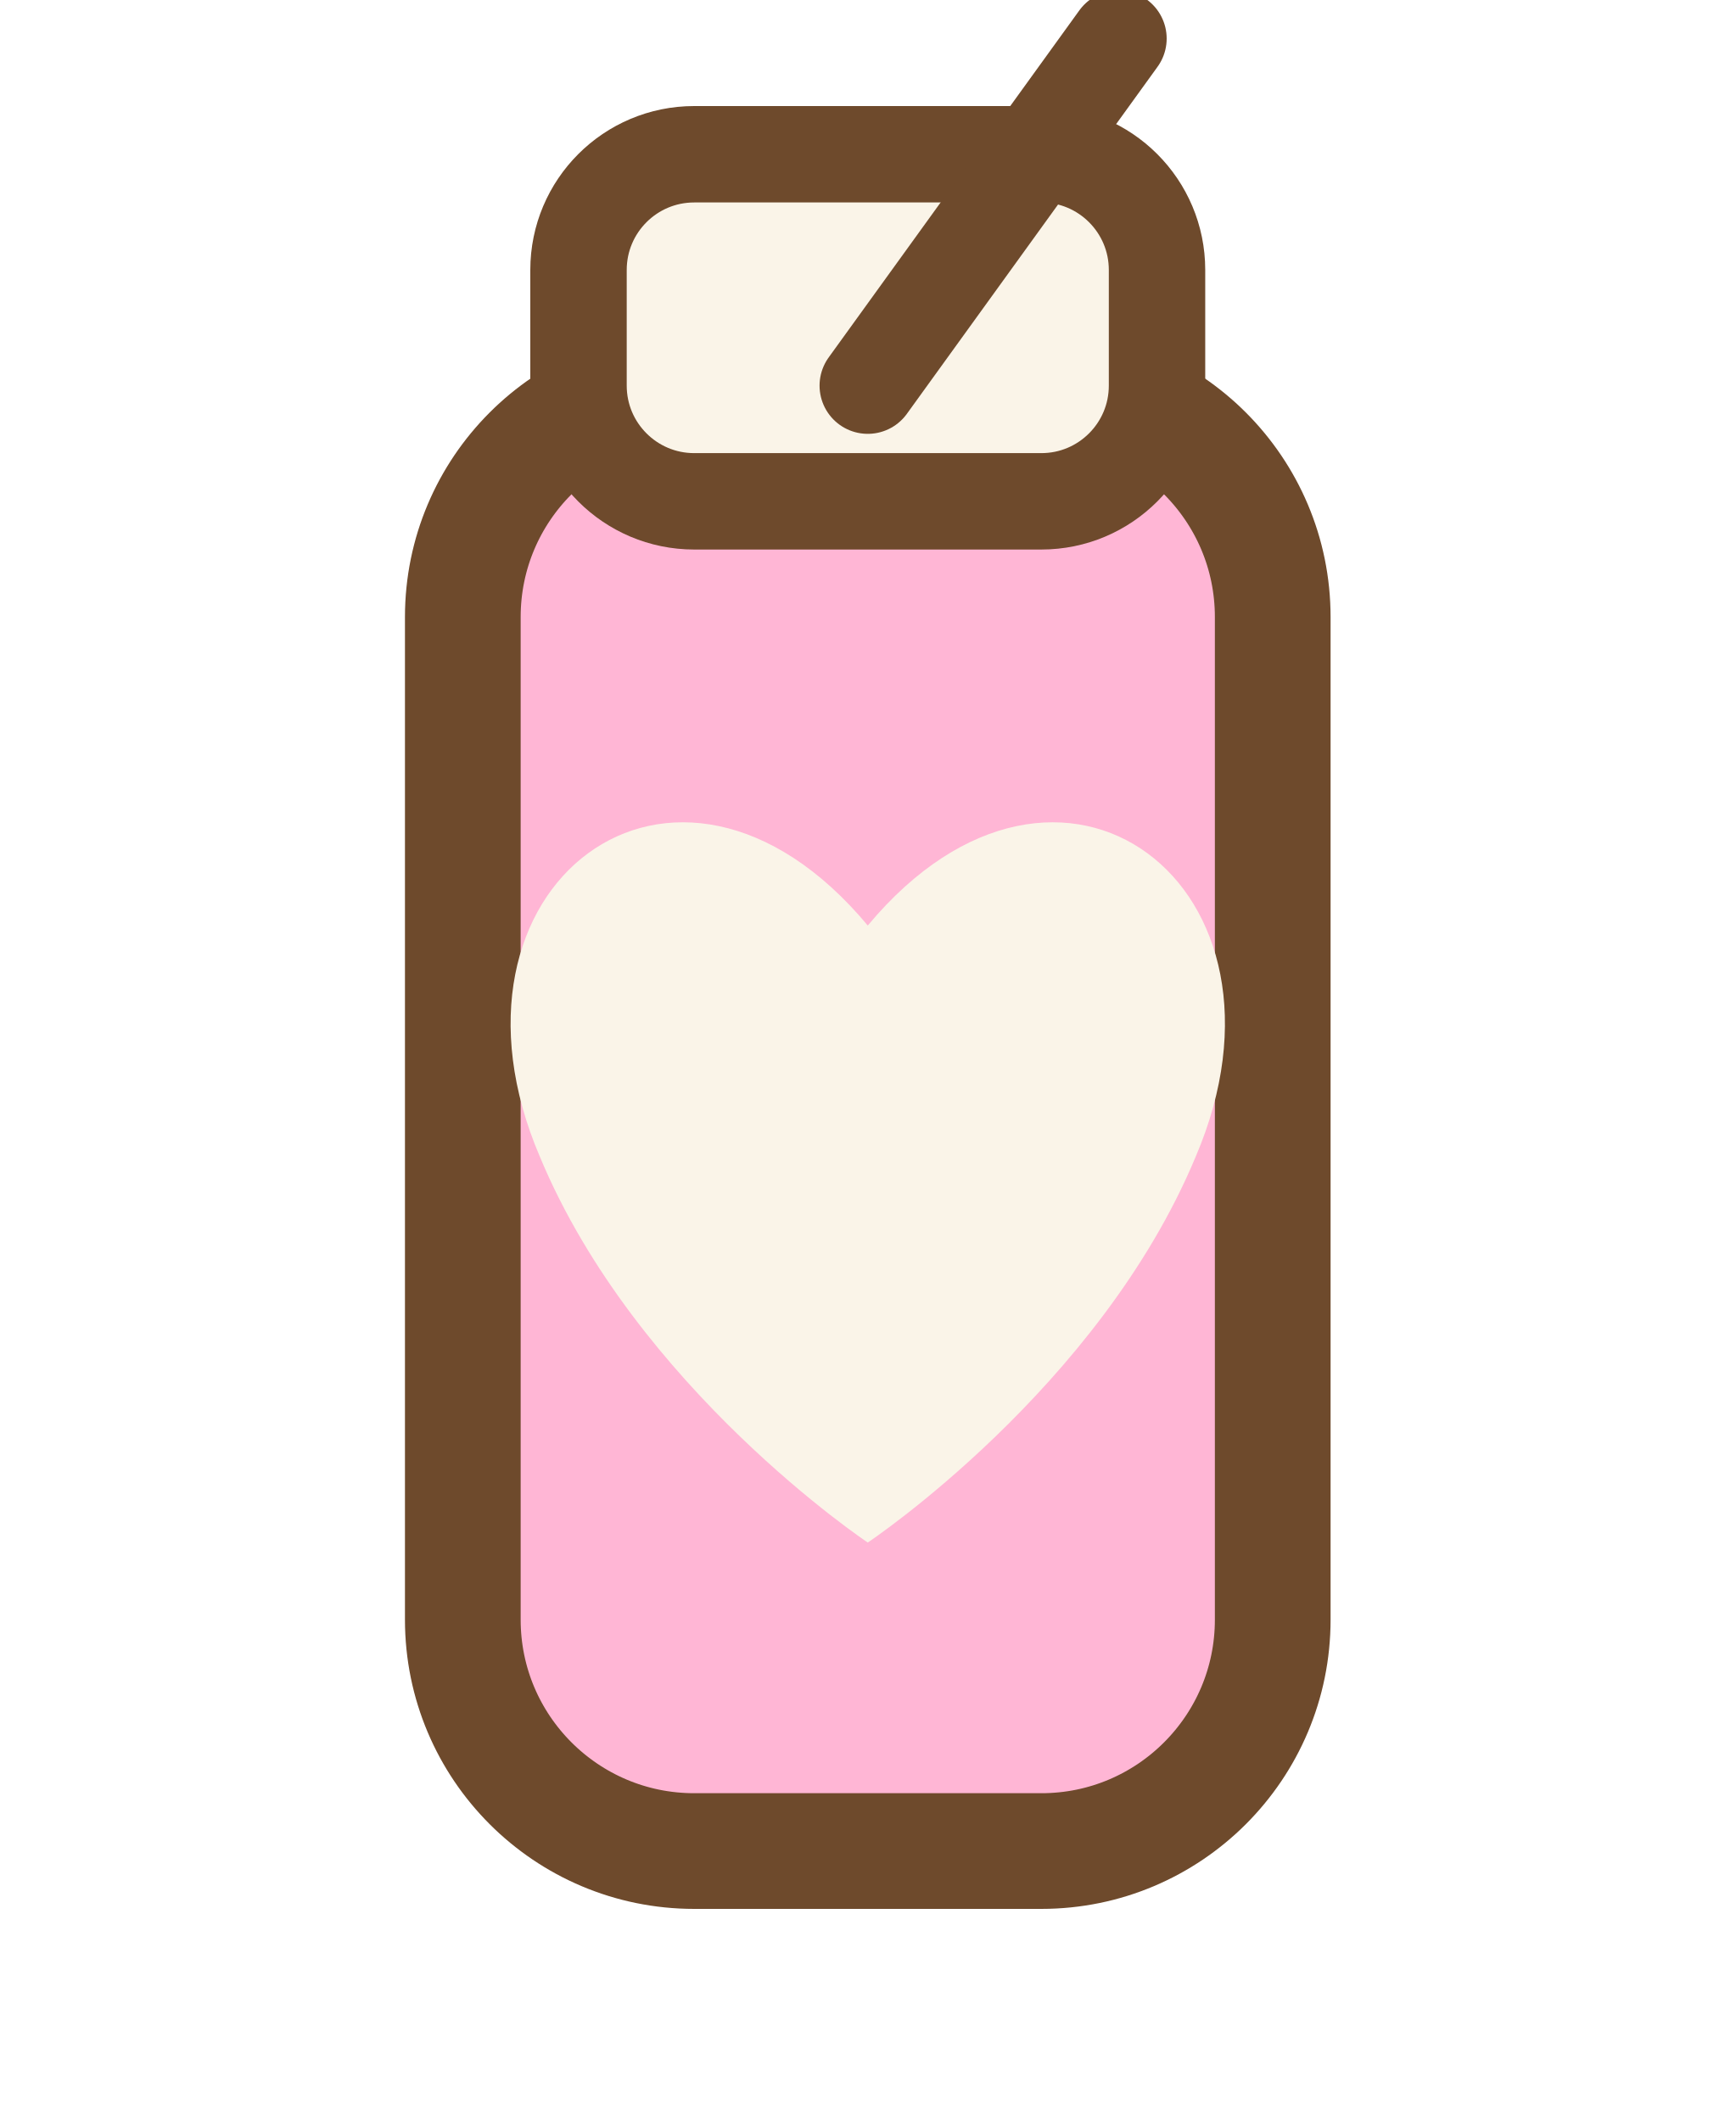
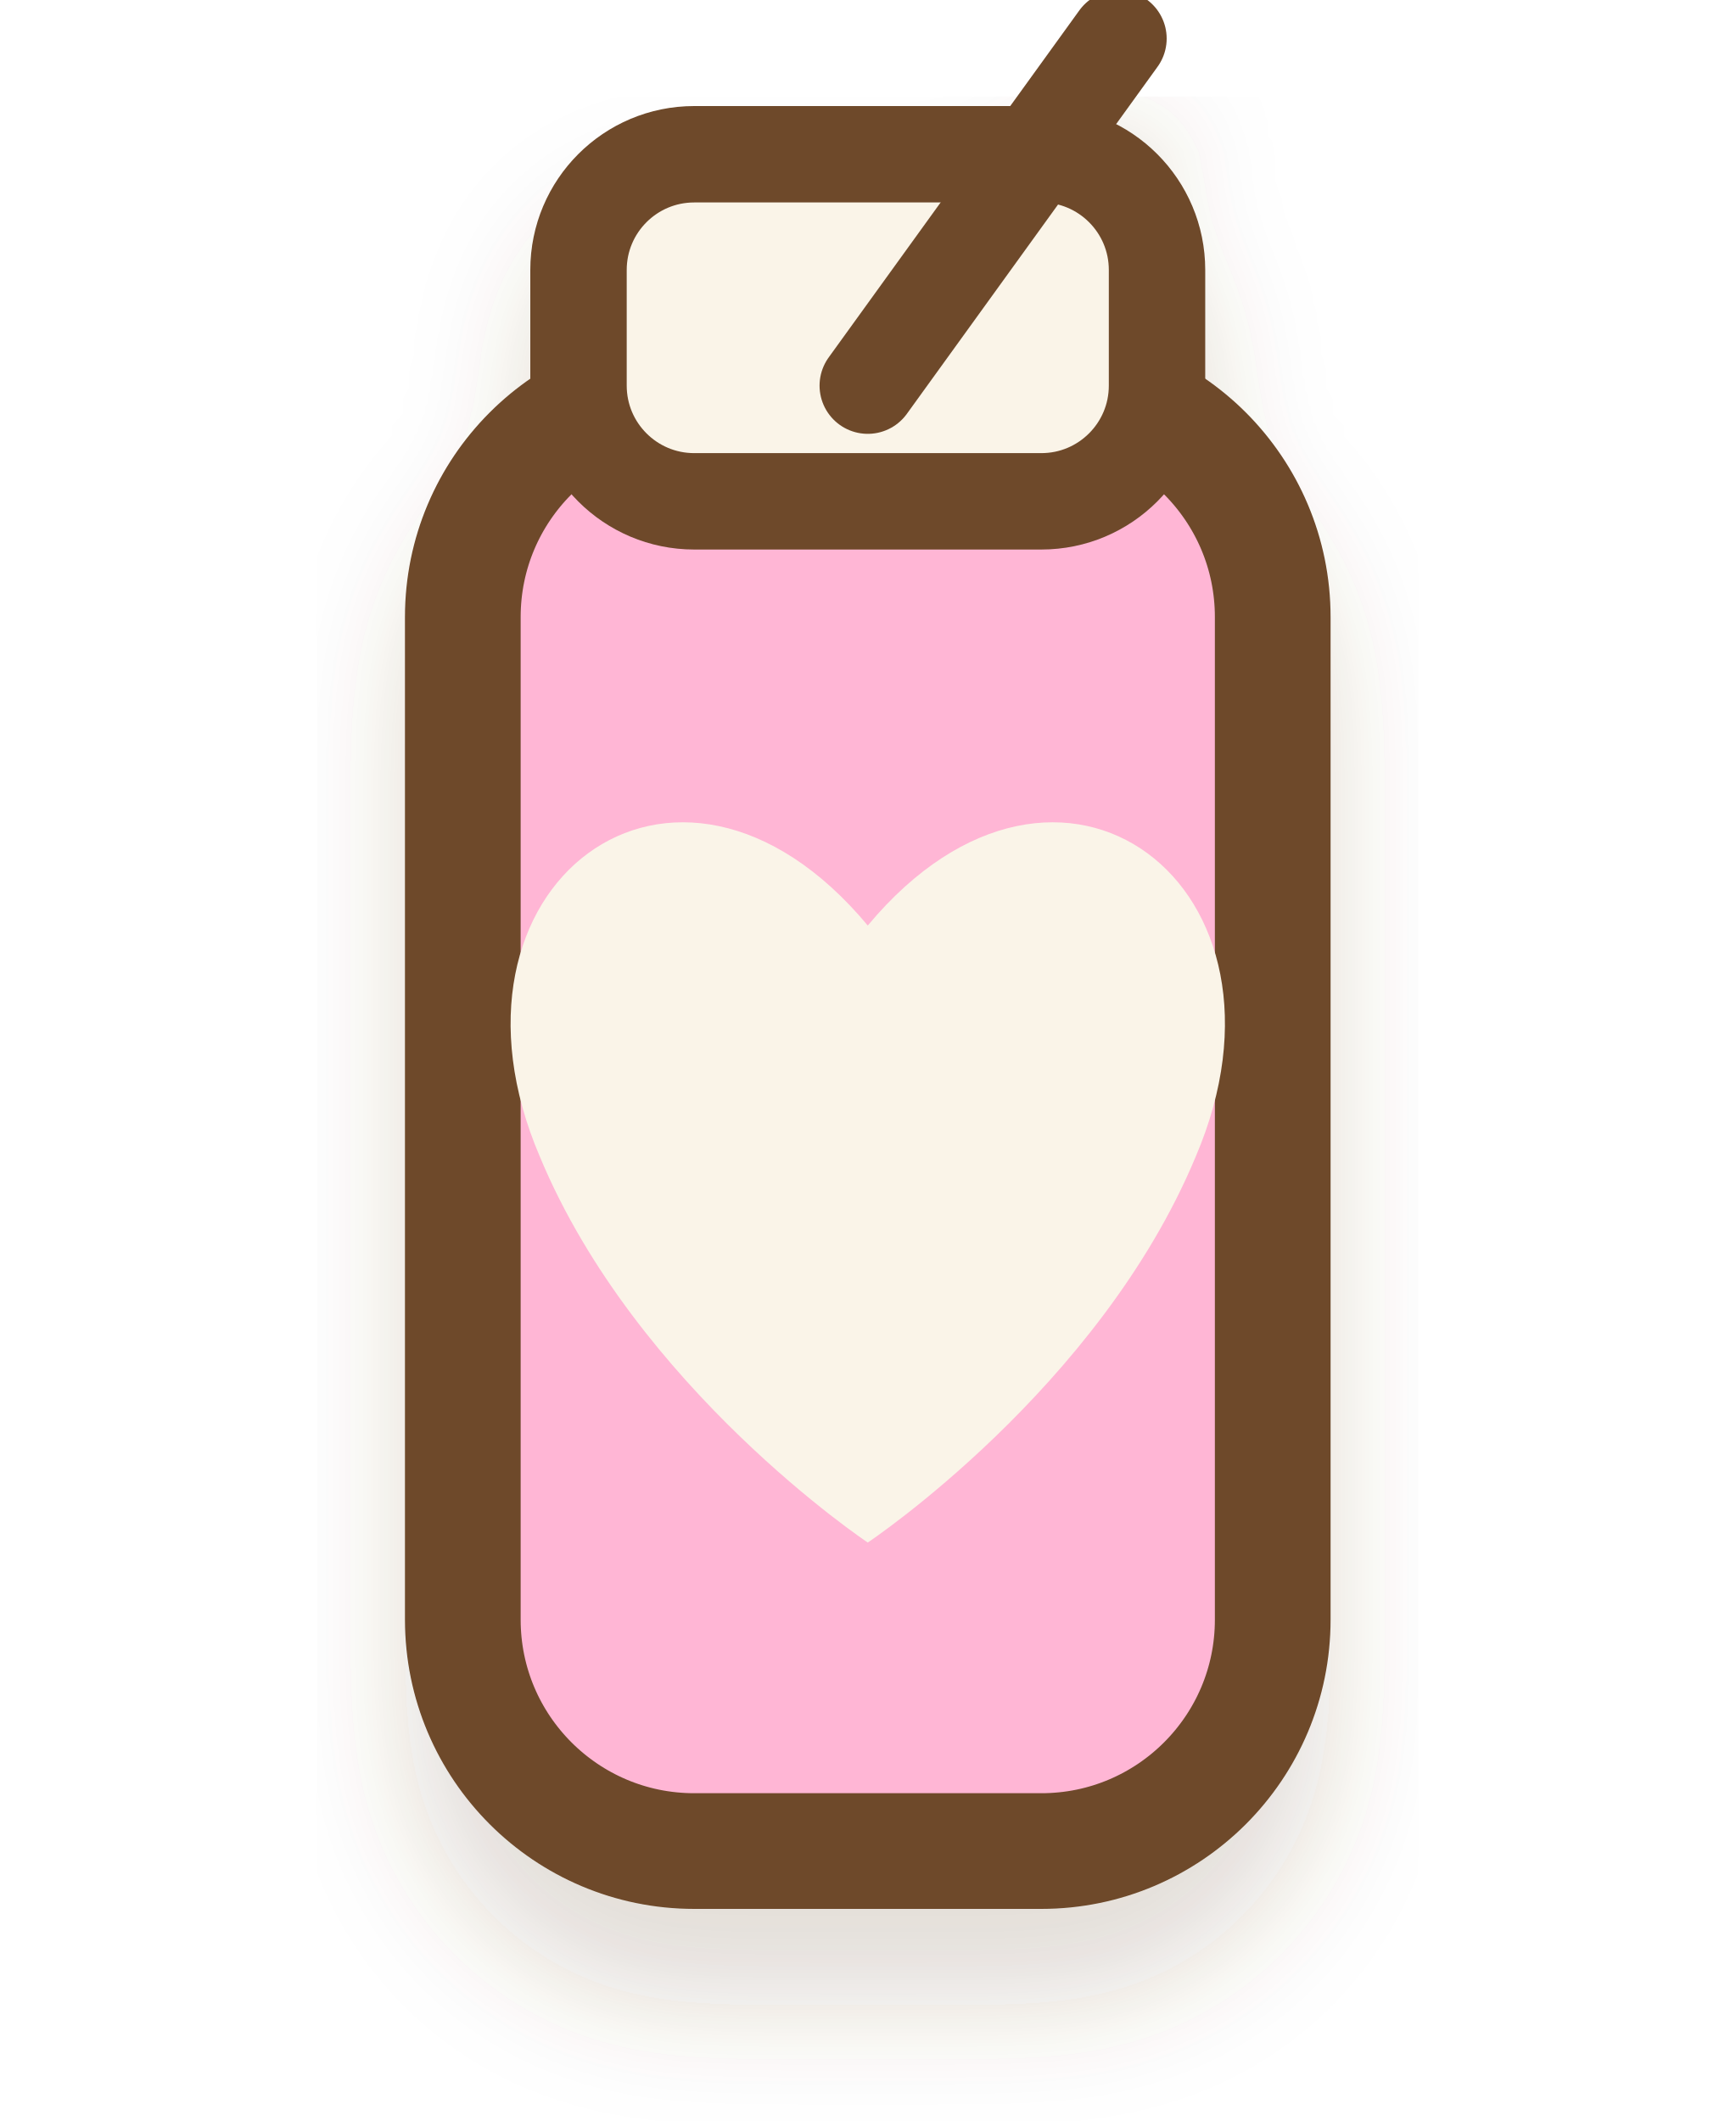
<svg xmlns="http://www.w3.org/2000/svg" width="90" height="110" viewBox="0 0 90 110">
-   <rect x="24" y="20" width="42" height="76" rx="12" fill="#FFB6D5" stroke="#6E4A2C" stroke-width="6" />
-   <rect x="30" y="8" width="30" height="18" rx="6" fill="#FAF4E8" stroke="#6E4A2C" stroke-width="5" />
-   <path d="M45 48 C35 36 22 46 28 60 C33 72 45 80 45 80 C45 80 57 72 62 60 C68 46 55 36 45 48 Z" fill="#FAF4E8" />
-   <path d="M45 20 L58 2" stroke="#6E4A2C" stroke-width="5" stroke-linecap="round" />
+   <defs>
+     <filter id="soft-shadow" x="-18%" y="-18%" width="136%" height="136%">
+       <feDropShadow dx="0" dy="5" stdDeviation="3" flood-color="#6E4A2C" flood-opacity="0.18" />
+     </filter>
+   </defs>
+   <g filter="url(#soft-shadow)" stroke-linecap="round" stroke-linejoin="round">
+     <rect x="24" y="20" width="42" height="76" rx="12" fill="#FFB6D5" stroke="#6E4A2C" stroke-width="6" />
+     <rect x="30" y="8" width="30" height="18" rx="6" fill="#FAF4E8" stroke="#6E4A2C" stroke-width="5" />
+     <path d="M45 48 C35 36 22 46 28 60 C33 72 45 80 45 80 C45 80 57 72 62 60 C68 46 55 36 45 48 Z" fill="#FAF4E8" />
+     <path d="M45 20 L58 2" stroke="#6E4A2C" stroke-width="5" stroke-linecap="round" />
+   </g>
</svg>
